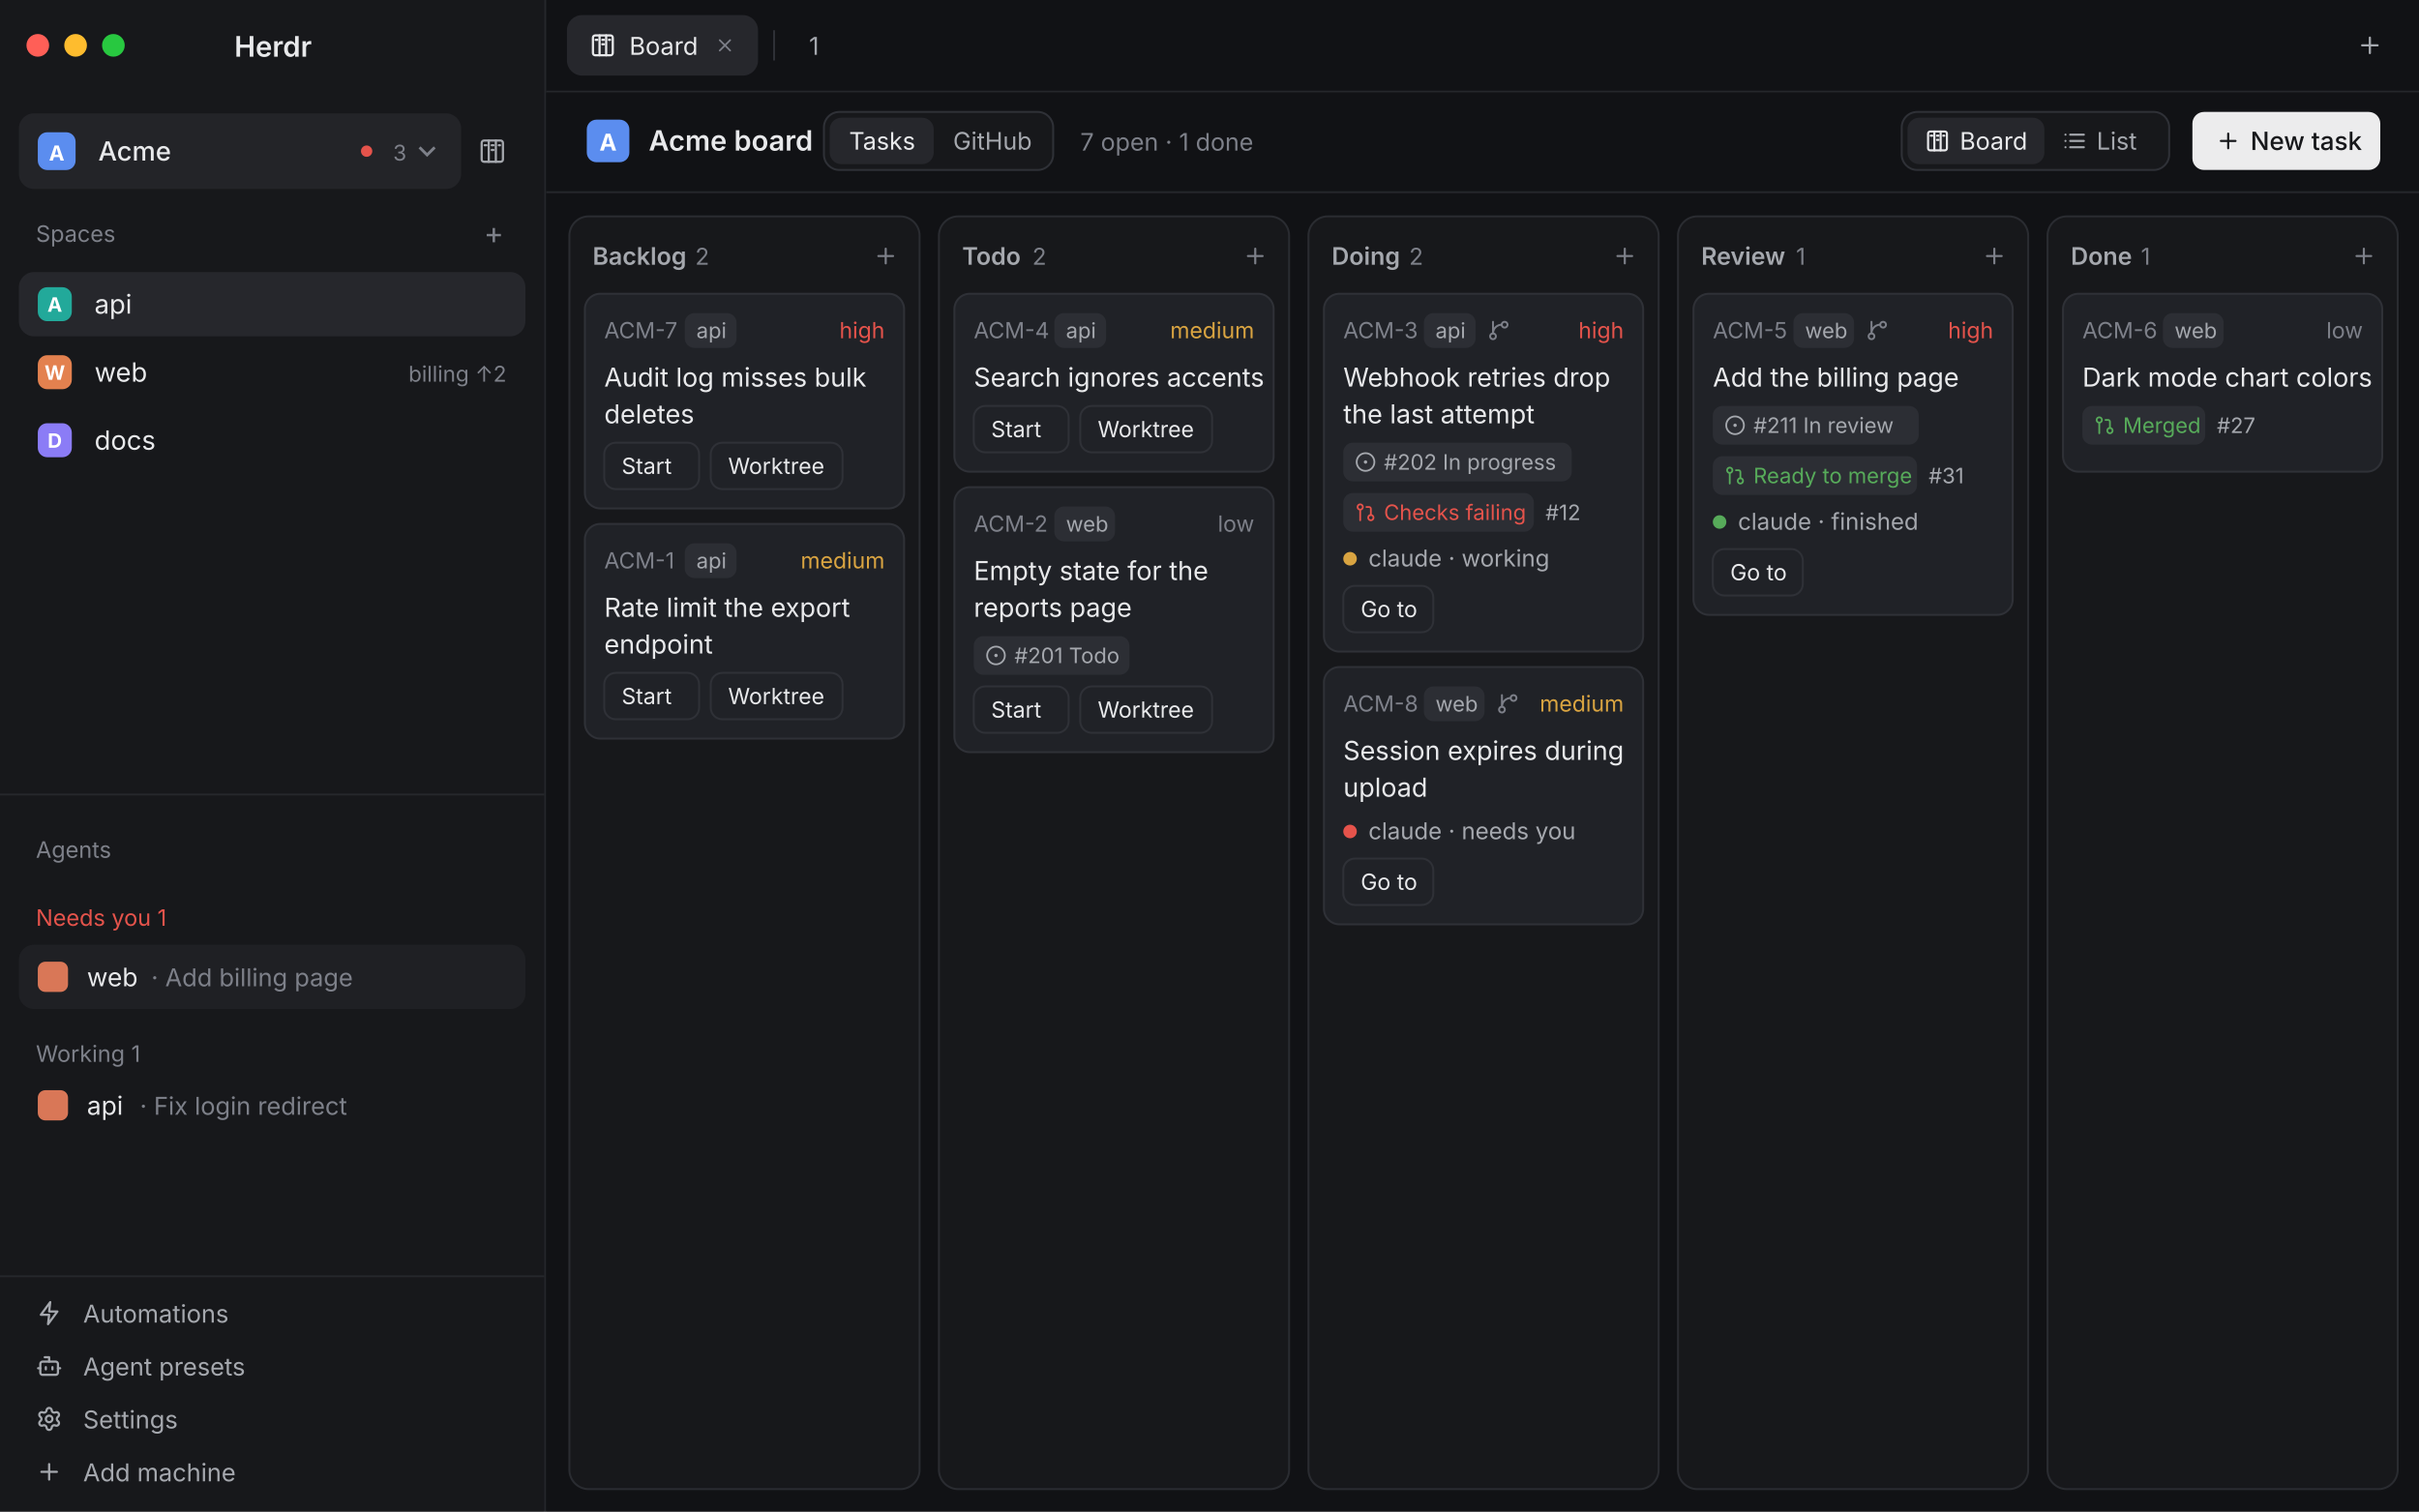
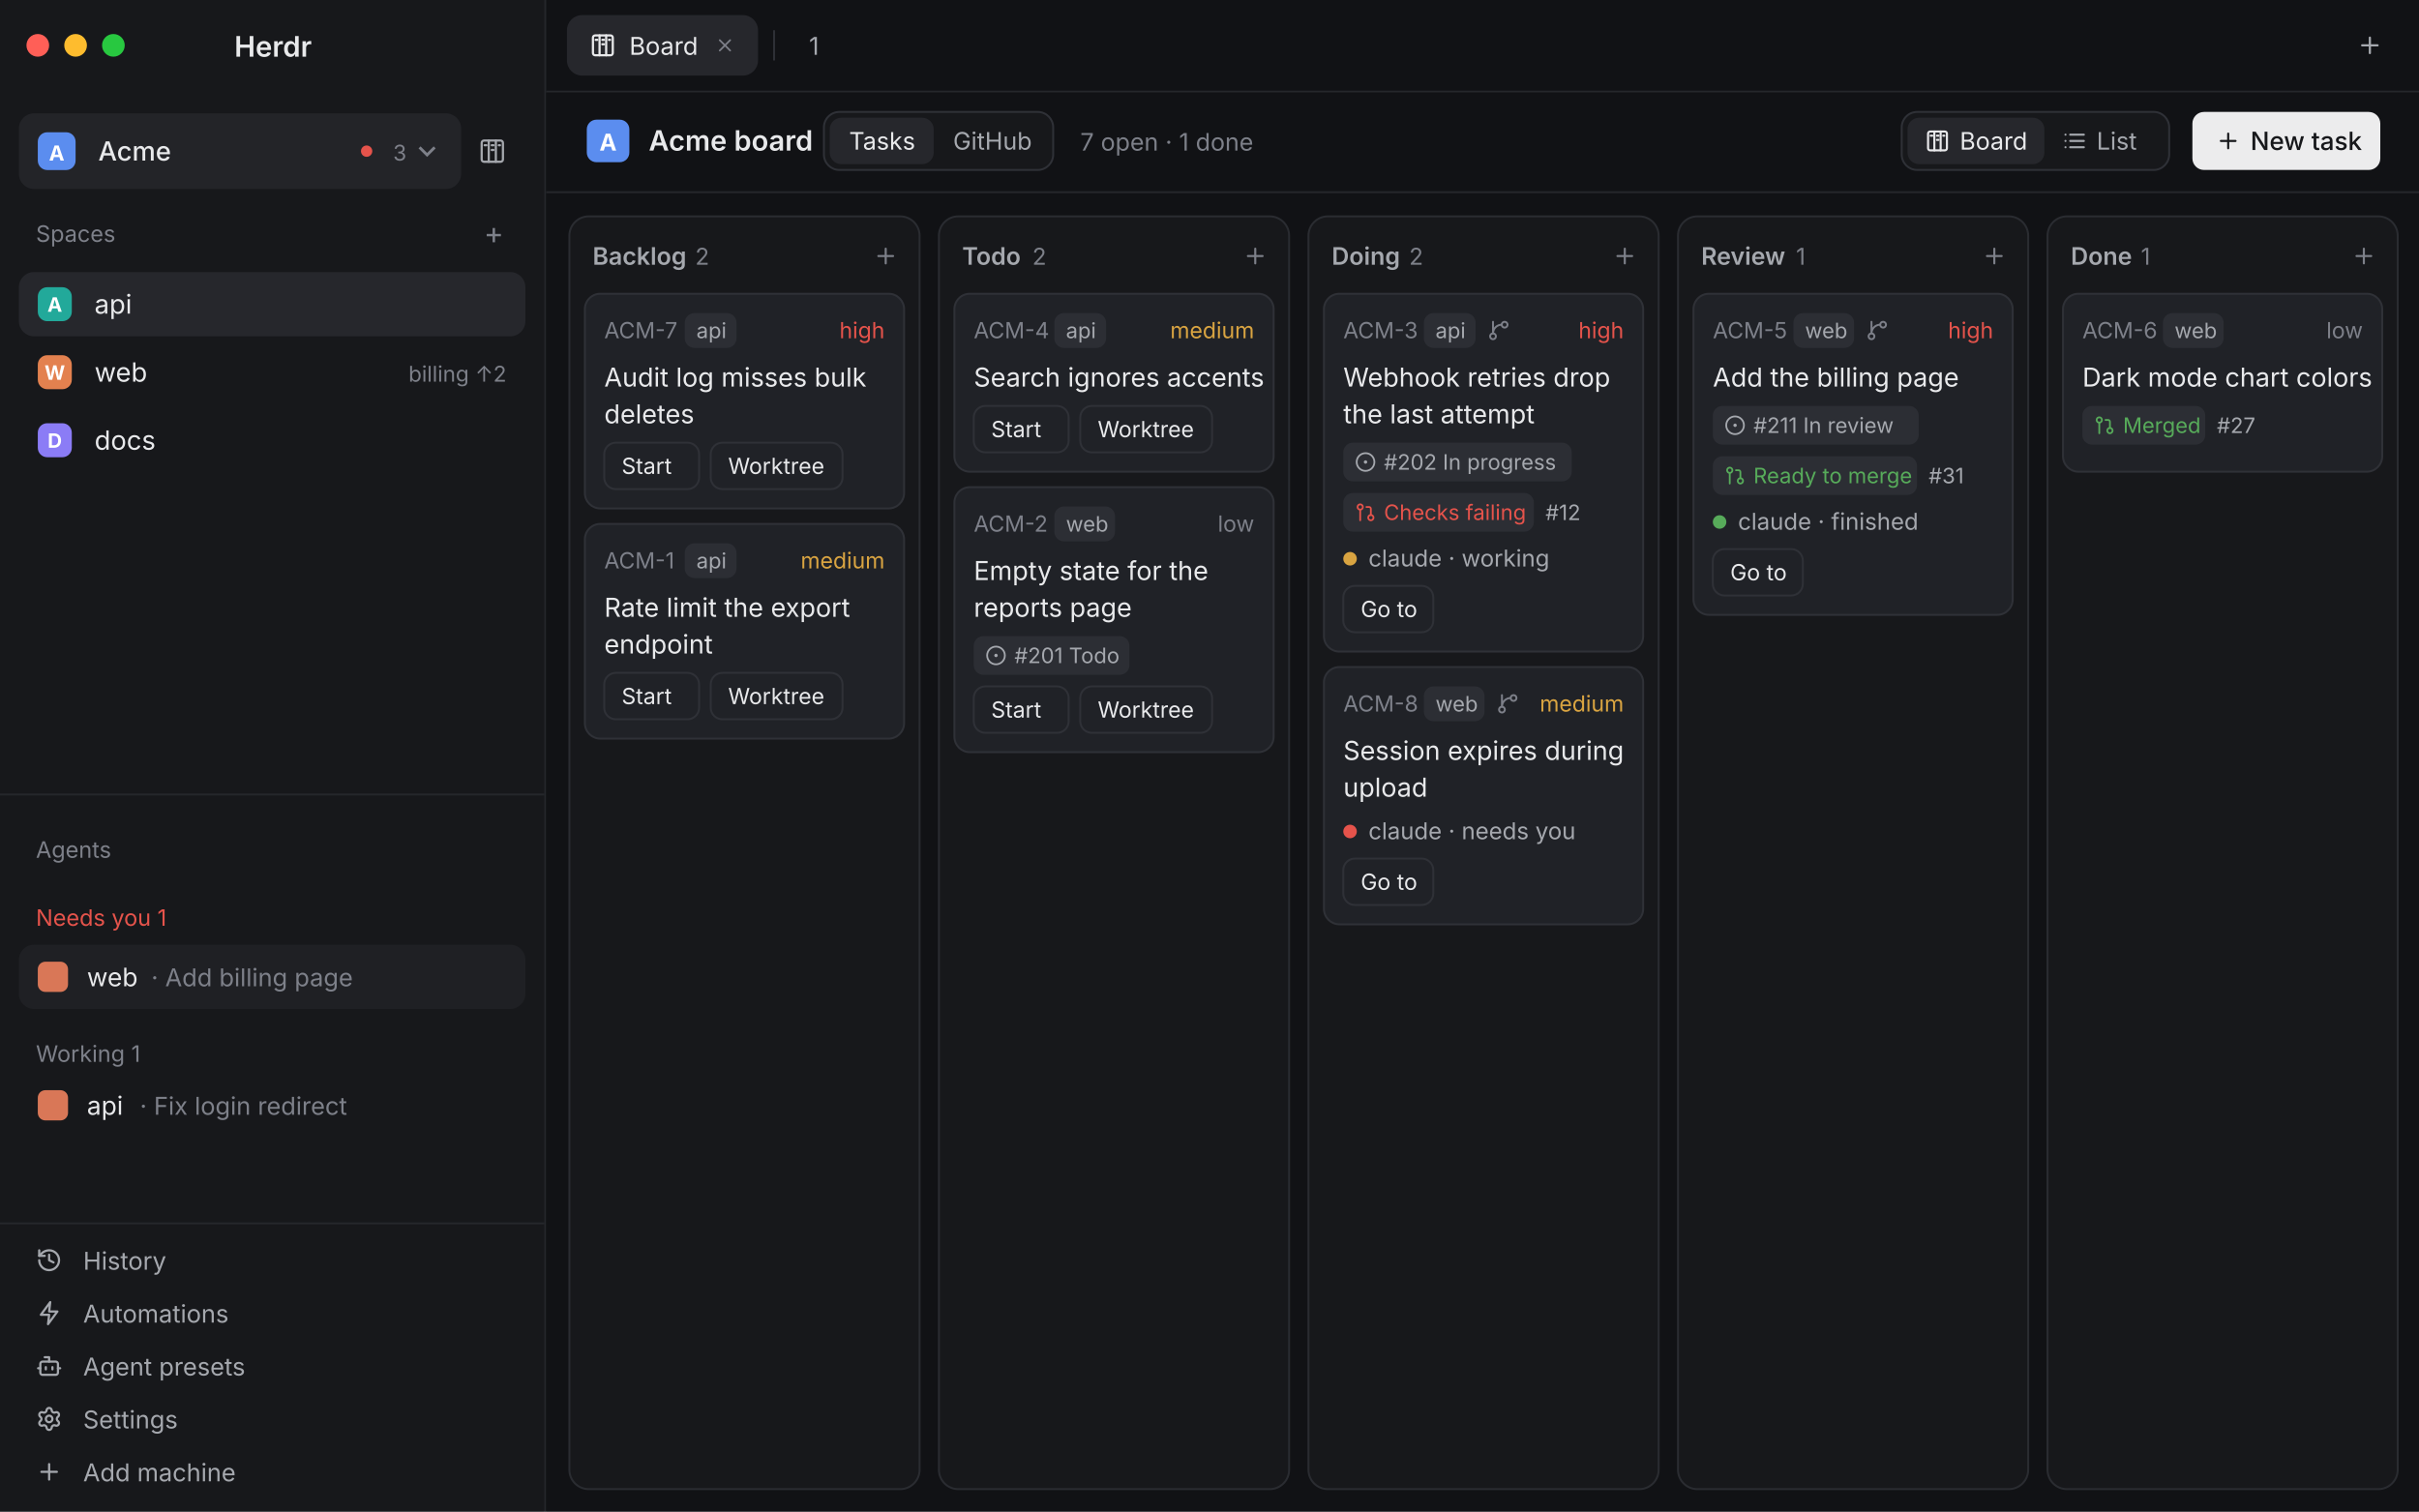
<svg xmlns="http://www.w3.org/2000/svg" width="1280" height="800" viewBox="0 0 1280 800" font-family="Geist, -apple-system, 'Helvetica Neue', sans-serif">
  <defs>
    <filter id="shadow" x="-20%" y="-20%" width="140%" height="140%">
      <feDropShadow dx="0" dy="8" stdDeviation="12" flood-color="#000" flood-opacity="0.45" />
    </filter>
    <clipPath id="pane">
      <rect x="289" y="49" width="991" height="751" />
    </clipPath>
  </defs>
  <rect x="0" y="0" width="1280" height="800" rx="0" fill="#111215" />
  <rect width="288" height="800" fill="#17181b" />
  <rect x="288" width="1" height="800" fill="#25272b" />
  <circle cx="20" cy="24" r="6" fill="#ff5f57" />
  <circle cx="40" cy="24" r="6" fill="#febc2e" />
  <circle cx="60" cy="24" r="6" fill="#28c840" />
  <text x="124" y="30" fill="#e8e9eb" font-size="15" font-weight="600">Herdr</text>
  <rect x="10" y="60" width="234" height="40" rx="8" fill="#232428" />
  <rect x="20" y="70" width="20" height="20" rx="5" fill="#5b8def" />
  <text x="30" y="85" fill="#fff" font-size="11" font-weight="700" text-anchor="middle">A</text>
  <text x="52" y="85" fill="#e8e9eb" font-size="14" font-weight="500">Acme</text>
  <circle cx="194" cy="80" r="3" fill="#e5534b" />
  <text x="208" y="85" fill="#7d8089" font-size="11.5">3</text>
  <path d="M222 78 l4 4 l4 -4" stroke="#7d8089" stroke-width="1.5" fill="none" />
  <g transform="translate(253 72.5) scale(0.625)" fill="none" stroke="#a5a8ae" stroke-width="1.87" stroke-linecap="round" stroke-linejoin="round">
    <rect x="3" y="3" width="18" height="18" rx="2" />
    <path d="M9 3v18" />
    <path d="M15 3v18" />
    <path d="M5.5 7h1.5" />
    <path d="M11.5 7h1.5" />
    <path d="M11.5 11h1.5" />
    <path d="M17.5 7h1" />
  </g>
  <text x="19" y="128" fill="#7d8089" font-size="12">Spaces</text>
  <text x="256" y="129" fill="#7d8089" font-size="16">+</text>
  <rect x="10" y="144" width="268" height="34" rx="8" fill="#26272c" />
  <rect x="20" y="152" width="18" height="18" rx="5" fill="#22a99a" />
  <text x="29" y="165" fill="#fff" font-size="10.5" font-weight="700" text-anchor="middle">A</text>
  <text x="50" y="166" fill="#e8e9eb" font-size="14">api</text>
  <rect x="20" y="188" width="18" height="18" rx="5" fill="#e3814f" />
  <text x="29" y="201" fill="#fff" font-size="10.5" font-weight="700" text-anchor="middle">W</text>
  <text x="50" y="202" fill="#e8e9eb" font-size="14">web</text>
  <text x="268" y="202" fill="#7d8089" font-size="11.5" text-anchor="end">billing ↑2</text>
  <rect x="20" y="224" width="18" height="18" rx="5" fill="#8b7cf6" />
  <text x="29" y="237" fill="#fff" font-size="10.5" font-weight="700" text-anchor="middle">D</text>
  <text x="50" y="238" fill="#e8e9eb" font-size="14">docs</text>
  <rect y="420" width="288" height="1" fill="#25272b" />
  <text x="19" y="454" fill="#7d8089" font-size="12">Agents</text>
  <text x="19" y="490" fill="#e5534b" font-size="12">Needs you 1</text>
  <rect x="10" y="500" width="268" height="34" rx="8" fill="#1f2024" />
  <rect x="20" y="509" width="16" height="16" rx="4" fill="#d97757" />
  <text x="46" y="522" fill="#e8e9eb" font-size="13.5">web</text>
  <text x="80" y="522" fill="#7d8089" font-size="13">· Add billing page</text>
  <text x="19" y="562" fill="#7d8089" font-size="12">Working 1</text>
  <rect x="20" y="577" width="16" height="16" rx="4" fill="#d97757" />
  <text x="46" y="590" fill="#e8e9eb" font-size="13.5">api</text>
  <text x="74" y="590" fill="#7d8089" font-size="13">· Fix login redirect</text>
-   <rect y="675" width="288" height="1" fill="#25272b" />
+   <rect y="647" width="288" height="1" fill="#25272b" />
+   <g transform="translate(19 660) scale(0.5833)" fill="none" stroke="#a5a8ae" stroke-width="2.00" stroke-linecap="round" stroke-linejoin="round">
+     <path d="M3 12a9 9 0 1 0 9-9 9.75 9.75 0 0 0-6.74 2.74L3 8" />
+     <path d="M3 3v5h5" />
+     <path d="M12 7v5l4 2" />
+   </g>
+   <text x="44" y="672" fill="#a5a8ae" font-size="13">History</text>
  <g transform="translate(19 688) scale(0.5833)" fill="none" stroke="#a5a8ae" stroke-width="2.00" stroke-linecap="round" stroke-linejoin="round">
    <path d="M13 2 4.5 13.5H12L11 22l8.5-11.5H12z" />
  </g>
  <text x="44" y="700" fill="#a5a8ae" font-size="13">Automations</text>
  <g transform="translate(19 716) scale(0.5833)" fill="none" stroke="#a5a8ae" stroke-width="2.00" stroke-linecap="round" stroke-linejoin="round">
    <path d="M12 8V4H8" />
    <rect width="16" height="12" x="4" y="8" rx="2" />
    <path d="M2 14h2" />
    <path d="M20 14h2" />
    <path d="M15 13v2" />
    <path d="M9 13v2" />
  </g>
  <text x="44" y="728" fill="#a5a8ae" font-size="13">Agent presets</text>
  <g transform="translate(19 744) scale(0.5833)" fill="none" stroke="#a5a8ae" stroke-width="2.00" stroke-linecap="round" stroke-linejoin="round">
    <path d="M9.671 4.136a2.34 2.34 0 0 1 4.659 0 2.34 2.34 0 0 0 3.319 1.915 2.34 2.34 0 0 1 2.33 4.033 2.34 2.34 0 0 0 0 3.831 2.34 2.34 0 0 1-2.33 4.033 2.34 2.34 0 0 0-3.319 1.915 2.34 2.34 0 0 1-4.659 0 2.34 2.34 0 0 0-3.32-1.915 2.34 2.34 0 0 1-2.33-4.033 2.34 2.34 0 0 0 0-3.831A2.34 2.34 0 0 1 6.35 6.051a2.34 2.34 0 0 0 3.319-1.915" />
    <circle cx="12" cy="12" r="3" />
  </g>
  <text x="44" y="756" fill="#a5a8ae" font-size="13">Settings</text>
  <g transform="translate(19 772) scale(0.5833)" fill="none" stroke="#a5a8ae" stroke-width="2.00" stroke-linecap="round" stroke-linejoin="round">
    <path d="M5 12h14" />
    <path d="M12 5v14" />
  </g>
  <text x="44" y="784" fill="#a5a8ae" font-size="13">Add machine</text>
  <rect x="300" y="8" width="101.1" height="32" rx="8" fill="#26272c" />
  <g transform="translate(312 17) scale(0.5833)" fill="none" stroke="#e8e9eb" stroke-width="2" stroke-linecap="round" stroke-linejoin="round">
    <rect x="3" y="3" width="18" height="18" rx="2" />
    <path d="M9 3v18" />
    <path d="M15 3v18" />
    <path d="M5.5 7h1.5" />
    <path d="M11.5 7h1.5" />
    <path d="M11.5 11h1.5" />
    <path d="M17.5 7h1" />
  </g>
  <text x="333" y="29" fill="#e8e9eb" font-size="13">Board</text>
  <g transform="translate(378.1 18.5) scale(0.4583)" fill="none" stroke="#7d8089" stroke-width="2" stroke-linecap="round" stroke-linejoin="round">
    <path d="M18 6 6 18" />
    <path d="m6 6 12 12" />
  </g>
  <rect x="409.1" y="16" width="1" height="16" fill="#2f3137" />
  <text x="428.1" y="29" fill="#a5a8ae" font-size="13">1</text>
  <g transform="translate(1247 17) scale(0.5833)" fill="none" stroke="#a5a8ae" stroke-width="2" stroke-linecap="round" stroke-linejoin="round">
    <path d="M5 12h14" />
    <path d="M12 5v14" />
  </g>
  <rect x="289" y="48" width="991" height="1" fill="#25272b" />
  <rect x="289" y="49" width="991" height="751" fill="#111215" />
  <g clip-path="url(#pane)">
    <g transform="translate(289 49) scale(1.02376) translate(-301 -92)">
      <rect x="322" y="106" width="22" height="22" rx="5" fill="#5b8def" />
      <text x="333" y="122" fill="#fff" font-size="12" font-weight="700" text-anchor="middle">A</text>
      <text x="354" y="122" fill="#e8e9eb" font-size="14.5" font-weight="600">Acme board</text>
      <rect x="301" y="143" width="968" height="1" rx="0" fill="#25272b" />
      <rect x="444.56" y="102" width="118.5" height="30" rx="8" fill="#17181b" stroke="#2f3137" />
      <rect x="447.56" y="105" width="53.75" height="24" rx="6" fill="#26272c" />
      <text x="457.56" y="121.5" fill="#e8e9eb" font-size="12.5">Tasks</text>
      <text x="511.31" y="121.5" fill="#a5a8ae" font-size="12.5">GitHub</text>
      <text x="577.06" y="122" fill="#7d8089" font-size="12.5">7 open · 1 done</text>
      <rect x="1151.88" y="102" width="97.12" height="30" rx="6" fill="#ececed" />
      <g transform="translate(1163.88 110.5) scale(0.5417)" fill="none" stroke="#17181b" stroke-width="2" stroke-linecap="round" stroke-linejoin="round">
        <path d="M5 12h14" />
        <path d="M12 5v14" />
      </g>
      <text x="1181.88" y="121.68" fill="#17181b" font-size="13" font-weight="500">New task</text>
      <rect x="1001.63" y="102" width="138.25" height="30" rx="8" fill="#17181b" stroke="#2f3137" />
      <rect x="1004.63" y="105" width="70.75" height="24" rx="6" fill="#26272c" />
      <g transform="translate(1013.63 110.5) scale(0.5417)" fill="none" stroke="#e8e9eb" stroke-width="2" stroke-linecap="round" stroke-linejoin="round">
        <rect x="3" y="3" width="18" height="18" rx="2" />
        <path d="M9 3v18" />
        <path d="M15 3v18" />
        <path d="M5.5 7h1.5" />
        <path d="M11.5 7h1.5" />
        <path d="M11.5 11h1.5" />
        <path d="M17.5 7h1" />
      </g>
      <text x="1031.63" y="121.5" fill="#e8e9eb" font-size="12.5">Board</text>
      <g transform="translate(1084.38 110.5) scale(0.5417)" fill="none" stroke="#a5a8ae" stroke-width="2" stroke-linecap="round" stroke-linejoin="round">
        <path d="M8 6h13" />
        <path d="M8 12h13" />
        <path d="M8 18h13" />
        <path d="M3.5 6h.01" />
        <path d="M3.5 12h.01" />
        <path d="M3.5 18h.01" />
      </g>
      <text x="1102.38" y="121.5" fill="#a5a8ae" font-size="12.5">List</text>
      <rect x="313" y="156" width="181" height="658" rx="10" fill="#17181b" stroke="#2a2c31" />
      <text x="325" y="181" fill="#a5a8ae" font-size="12.5" font-weight="600">Backlog</text>
      <text x="378" y="181" fill="#7d8089" font-size="12">2</text>
      <g transform="translate(470 170) scale(0.5417)" fill="none" stroke="#7d8089" stroke-width="2" stroke-linecap="round" stroke-linejoin="round">
        <path d="M5 12h14" />
        <path d="M12 5v14" />
      </g>
      <rect x="321" y="196" width="165" height="111" rx="8" fill="#202227" stroke="#2f3137" />
      <text x="331" y="219" fill="#7d8089" font-size="11.5">ACM-7</text>
      <rect x="372.65" y="206" width="26.74" height="18" rx="5" fill="#2c2e34" />
      <text x="378.65" y="218.96" fill="#a5a8ae" font-size="11">api</text>
      <text x="476" y="219" fill="#e5534b" font-size="11.5" text-anchor="end">high</text>
      <text x="331" y="244" fill="#e8e9eb" font-size="13.5">Audit log misses bulk</text>
      <text x="331" y="263" fill="#e8e9eb" font-size="13.5">deletes</text>
      <rect x="331" y="273" width="49.05" height="24" rx="6" fill="none" stroke="#2f3137" />
      <text x="340" y="289.14" fill="#e8e9eb" font-size="11.5">Start</text>
      <rect x="386.05" y="273" width="68.14" height="24" rx="6" fill="none" stroke="#2f3137" />
      <text x="395.05" y="289.14" fill="#e8e9eb" font-size="11.5">Worktree</text>
      <rect x="321" y="315" width="165" height="111" rx="8" fill="#202227" stroke="#2f3137" />
      <text x="331" y="338" fill="#7d8089" font-size="11.5">ACM-1</text>
      <rect x="372.65" y="325" width="26.74" height="18" rx="5" fill="#2c2e34" />
      <text x="378.65" y="337.96" fill="#a5a8ae" font-size="11">api</text>
      <text x="476" y="338" fill="#d9a441" font-size="11.5" text-anchor="end">medium</text>
      <text x="331" y="363" fill="#e8e9eb" font-size="13.5">Rate limit the export</text>
      <text x="331" y="382" fill="#e8e9eb" font-size="13.5">endpoint</text>
      <rect x="331" y="392" width="49.05" height="24" rx="6" fill="none" stroke="#2f3137" />
      <text x="340" y="408.14" fill="#e8e9eb" font-size="11.5">Start</text>
      <rect x="386.05" y="392" width="68.14" height="24" rx="6" fill="none" stroke="#2f3137" />
      <text x="395.05" y="408.14" fill="#e8e9eb" font-size="11.5">Worktree</text>
      <rect x="504" y="156" width="181" height="658" rx="10" fill="#17181b" stroke="#2a2c31" />
      <text x="516" y="181" fill="#a5a8ae" font-size="12.5" font-weight="600">Todo</text>
      <text x="552.25" y="181" fill="#7d8089" font-size="12">2</text>
      <g transform="translate(661 170) scale(0.5417)" fill="none" stroke="#7d8089" stroke-width="2" stroke-linecap="round" stroke-linejoin="round">
        <path d="M5 12h14" />
        <path d="M12 5v14" />
      </g>
      <rect x="512" y="196" width="165" height="92" rx="8" fill="#202227" stroke="#2f3137" />
      <text x="522" y="219" fill="#7d8089" font-size="11.5">ACM-4</text>
      <rect x="563.65" y="206" width="26.74" height="18" rx="5" fill="#2c2e34" />
      <text x="569.65" y="218.96" fill="#a5a8ae" font-size="11">api</text>
      <text x="667" y="219" fill="#d9a441" font-size="11.5" text-anchor="end">medium</text>
      <text x="522" y="244" fill="#e8e9eb" font-size="13.5">Search ignores accents</text>
      <rect x="522" y="254" width="49.05" height="24" rx="6" fill="none" stroke="#2f3137" />
      <text x="531" y="270.14" fill="#e8e9eb" font-size="11.5">Start</text>
      <rect x="577.05" y="254" width="68.14" height="24" rx="6" fill="none" stroke="#2f3137" />
      <text x="586.05" y="270.14" fill="#e8e9eb" font-size="11.5">Worktree</text>
      <rect x="512" y="296" width="165" height="137" rx="8" fill="#202227" stroke="#2f3137" />
      <text x="522" y="319" fill="#7d8089" font-size="11.5">ACM-2</text>
      <rect x="563.65" y="306" width="31.36" height="18" rx="5" fill="#2c2e34" />
      <text x="569.65" y="318.96" fill="#a5a8ae" font-size="11">web</text>
      <text x="667" y="319" fill="#7d8089" font-size="11.5" text-anchor="end">low</text>
      <text x="522" y="344" fill="#e8e9eb" font-size="13.5">Empty state for the</text>
      <text x="522" y="363" fill="#e8e9eb" font-size="13.5">reports page</text>
      <rect x="522" y="373" width="80.46" height="20" rx="5" fill="#2c2e34" />
      <g transform="translate(528 377.5) scale(0.4583)" fill="none" stroke="#a5a8ae" stroke-width="2" stroke-linecap="round" stroke-linejoin="round">
        <circle cx="12" cy="12" r="10" />
        <circle cx="12" cy="12" r="1" />
      </g>
      <text x="543" y="386.96" fill="#a5a8ae" font-size="11">#201 Todo</text>
      <rect x="522" y="399" width="49.05" height="24" rx="6" fill="none" stroke="#2f3137" />
      <text x="531" y="415.14" fill="#e8e9eb" font-size="11.5">Start</text>
      <rect x="577.05" y="399" width="68.14" height="24" rx="6" fill="none" stroke="#2f3137" />
      <text x="586.05" y="415.14" fill="#e8e9eb" font-size="11.5">Worktree</text>
      <rect x="695" y="156" width="181" height="658" rx="10" fill="#17181b" stroke="#2a2c31" />
      <text x="707" y="181" fill="#a5a8ae" font-size="12.5" font-weight="600">Doing</text>
      <text x="747" y="181" fill="#7d8089" font-size="12">2</text>
      <g transform="translate(852 170) scale(0.5417)" fill="none" stroke="#7d8089" stroke-width="2" stroke-linecap="round" stroke-linejoin="round">
        <path d="M5 12h14" />
        <path d="M12 5v14" />
      </g>
      <rect x="703" y="196" width="165" height="185" rx="8" fill="#202227" stroke="#2f3137" />
      <text x="713" y="219" fill="#7d8089" font-size="11.5">ACM-3</text>
      <rect x="754.65" y="206" width="26.74" height="18" rx="5" fill="#2c2e34" />
      <text x="760.65" y="218.96" fill="#a5a8ae" font-size="11">api</text>
      <g transform="translate(787.39 209) scale(0.5)" fill="none" stroke="#7d8089" stroke-width="2" stroke-linecap="round" stroke-linejoin="round">
        <path d="M15 6a9 9 0 0 0-9 9V3" />
        <circle cx="18" cy="6" r="3" />
        <circle cx="6" cy="18" r="3" />
      </g>
      <text x="858" y="219" fill="#e5534b" font-size="11.5" text-anchor="end">high</text>
      <text x="713" y="244" fill="#e8e9eb" font-size="13.5">Webhook retries drop</text>
      <text x="713" y="263" fill="#e8e9eb" font-size="13.5">the last attempt</text>
      <rect x="713" y="273" width="118.08" height="20" rx="5" fill="#2c2e34" />
      <g transform="translate(719 277.5) scale(0.4583)" fill="none" stroke="#a5a8ae" stroke-width="2" stroke-linecap="round" stroke-linejoin="round">
        <circle cx="12" cy="12" r="10" />
        <circle cx="12" cy="12" r="1" />
      </g>
      <text x="734" y="286.96" fill="#a5a8ae" font-size="11">#202 In progress</text>
      <rect x="713" y="299" width="98.5" height="20" rx="5" fill="#2c2e34" />
      <g transform="translate(719 303.5) scale(0.4583)" fill="none" stroke="#e5534b" stroke-width="2" stroke-linecap="round" stroke-linejoin="round">
        <circle cx="18" cy="18" r="3" />
        <circle cx="6" cy="6" r="3" />
        <path d="M13 6h3a2 2 0 0 1 2 2v7" />
        <path d="M6 9v12" />
      </g>
      <text x="734" y="312.96" fill="#e5534b" font-size="11">Checks failing</text>
      <text x="817.5" y="313" fill="#a5a8ae" font-size="11">#12</text>
      <circle cx="716.5" cy="333" r="3.5" fill="#d9a441" />
      <text x="726" y="337" fill="#a5a8ae" font-size="12">claude · working</text>
      <rect x="713" y="347" width="46.52" height="24" rx="6" fill="none" stroke="#2f3137" />
      <text x="722" y="363.14" fill="#e8e9eb" font-size="11.5">Go to</text>
      <rect x="703" y="389" width="165" height="133" rx="8" fill="#202227" stroke="#2f3137" />
      <text x="713" y="412" fill="#7d8089" font-size="11.5">ACM-8</text>
      <rect x="754.65" y="399" width="31.36" height="18" rx="5" fill="#2c2e34" />
      <text x="760.65" y="411.96" fill="#a5a8ae" font-size="11">web</text>
      <g transform="translate(792.01 402) scale(0.5)" fill="none" stroke="#7d8089" stroke-width="2" stroke-linecap="round" stroke-linejoin="round">
        <path d="M15 6a9 9 0 0 0-9 9V3" />
        <circle cx="18" cy="6" r="3" />
        <circle cx="6" cy="18" r="3" />
      </g>
      <text x="858" y="412" fill="#d9a441" font-size="11.5" text-anchor="end">medium</text>
      <text x="713" y="437" fill="#e8e9eb" font-size="13.5">Session expires during</text>
      <text x="713" y="456" fill="#e8e9eb" font-size="13.5">upload</text>
      <circle cx="716.5" cy="474" r="3.5" fill="#e5534b" />
      <text x="726" y="478" fill="#a5a8ae" font-size="12">claude · needs you</text>
      <rect x="713" y="488" width="46.52" height="24" rx="6" fill="none" stroke="#2f3137" />
      <text x="722" y="504.14" fill="#e8e9eb" font-size="11.5">Go to</text>
      <rect x="886" y="156" width="181" height="658" rx="10" fill="#17181b" stroke="#2a2c31" />
      <text x="898" y="181" fill="#a5a8ae" font-size="12.5" font-weight="600">Review</text>
      <text x="947" y="181" fill="#7d8089" font-size="12">1</text>
      <g transform="translate(1043 170) scale(0.5417)" fill="none" stroke="#7d8089" stroke-width="2" stroke-linecap="round" stroke-linejoin="round">
        <path d="M5 12h14" />
        <path d="M12 5v14" />
      </g>
      <rect x="894" y="196" width="165" height="166" rx="8" fill="#202227" stroke="#2f3137" />
      <text x="904" y="219" fill="#7d8089" font-size="11.5">ACM-5</text>
      <rect x="945.65" y="206" width="31.36" height="18" rx="5" fill="#2c2e34" />
      <text x="951.65" y="218.96" fill="#a5a8ae" font-size="11">web</text>
      <g transform="translate(983.01 209) scale(0.5)" fill="none" stroke="#7d8089" stroke-width="2" stroke-linecap="round" stroke-linejoin="round">
        <path d="M15 6a9 9 0 0 0-9 9V3" />
        <circle cx="18" cy="6" r="3" />
        <circle cx="6" cy="18" r="3" />
      </g>
      <text x="1049" y="219" fill="#e5534b" font-size="11.5" text-anchor="end">high</text>
      <text x="904" y="244" fill="#e8e9eb" font-size="13.5">Add the billing page</text>
      <rect x="904" y="254" width="106.42" height="20" rx="5" fill="#2c2e34" />
      <g transform="translate(910 258.5) scale(0.4583)" fill="none" stroke="#a5a8ae" stroke-width="2" stroke-linecap="round" stroke-linejoin="round">
        <circle cx="12" cy="12" r="10" />
        <circle cx="12" cy="12" r="1" />
      </g>
      <text x="925" y="267.96" fill="#a5a8ae" font-size="11">#211 In review</text>
      <rect x="904" y="280" width="105.54" height="20" rx="5" fill="#2c2e34" />
      <g transform="translate(910 284.5) scale(0.4583)" fill="none" stroke="#57ab5a" stroke-width="2" stroke-linecap="round" stroke-linejoin="round">
        <circle cx="18" cy="18" r="3" />
        <circle cx="6" cy="6" r="3" />
        <path d="M13 6h3a2 2 0 0 1 2 2v7" />
        <path d="M6 9v12" />
      </g>
      <text x="925" y="293.96" fill="#57ab5a" font-size="11">Ready to merge</text>
      <text x="1015.54" y="294" fill="#a5a8ae" font-size="11">#31</text>
      <circle cx="907.5" cy="314" r="3.5" fill="#57ab5a" />
      <text x="917" y="318" fill="#a5a8ae" font-size="12">claude · finished</text>
      <rect x="904" y="328" width="46.52" height="24" rx="6" fill="none" stroke="#2f3137" />
      <text x="913" y="344.14" fill="#e8e9eb" font-size="11.5">Go to</text>
      <rect x="1077" y="156" width="181" height="658" rx="10" fill="#17181b" stroke="#2a2c31" />
      <text x="1089" y="181" fill="#a5a8ae" font-size="12.5" font-weight="600">Done</text>
      <text x="1125.25" y="181" fill="#7d8089" font-size="12">1</text>
      <g transform="translate(1234 170) scale(0.5417)" fill="none" stroke="#7d8089" stroke-width="2" stroke-linecap="round" stroke-linejoin="round">
        <path d="M5 12h14" />
        <path d="M12 5v14" />
      </g>
      <rect x="1085" y="196" width="165" height="92" rx="8" fill="#202227" stroke="#2f3137" />
      <text x="1095" y="219" fill="#7d8089" font-size="11.5">ACM-6</text>
      <rect x="1136.65" y="206" width="31.36" height="18" rx="5" fill="#2c2e34" />
      <text x="1142.65" y="218.96" fill="#a5a8ae" font-size="11">web</text>
      <text x="1240" y="219" fill="#7d8089" font-size="11.5" text-anchor="end">low</text>
      <text x="1095" y="244" fill="#e8e9eb" font-size="13.5">Dark mode chart colors</text>
      <rect x="1095" y="254" width="63.52" height="20" rx="5" fill="#2c2e34" />
      <g transform="translate(1101 258.5) scale(0.4583)" fill="none" stroke="#57ab5a" stroke-width="2" stroke-linecap="round" stroke-linejoin="round">
        <circle cx="18" cy="18" r="3" />
        <circle cx="6" cy="6" r="3" />
        <path d="M13 6h3a2 2 0 0 1 2 2v7" />
        <path d="M6 9v12" />
      </g>
      <text x="1116" y="267.96" fill="#57ab5a" font-size="11">Merged</text>
      <text x="1164.52" y="268" fill="#a5a8ae" font-size="11">#27</text>
    </g>
  </g>
</svg>
